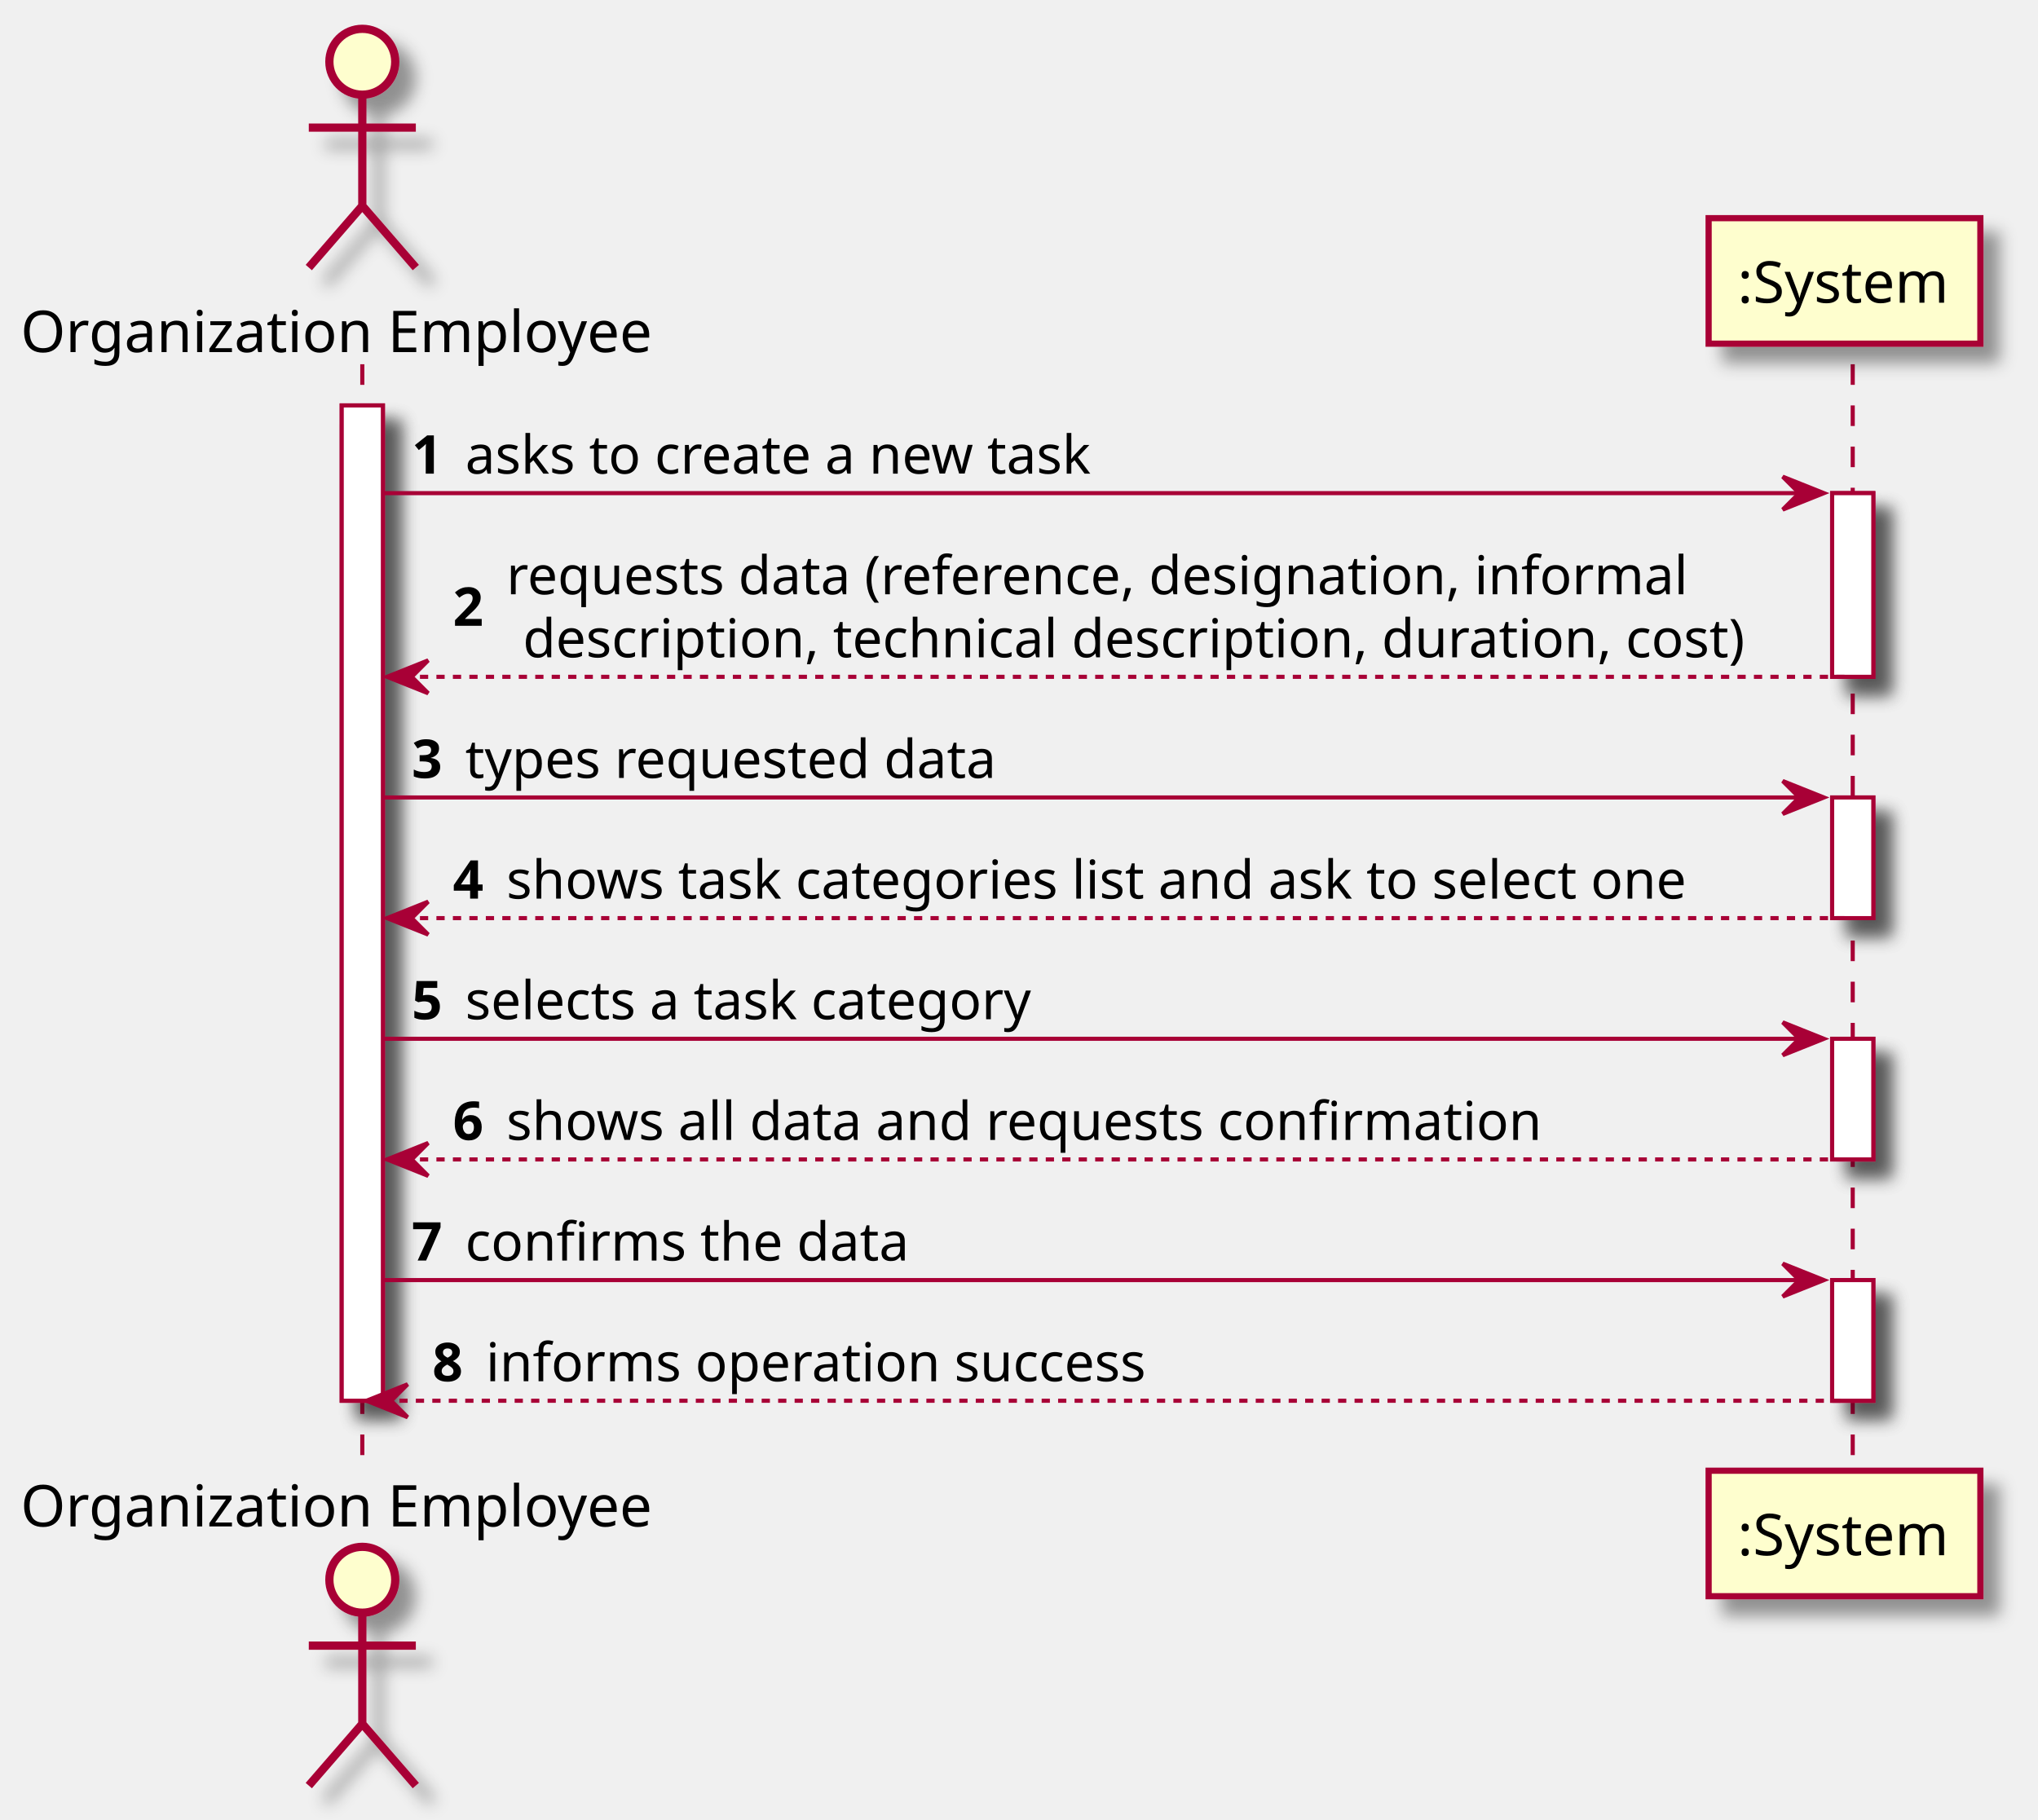
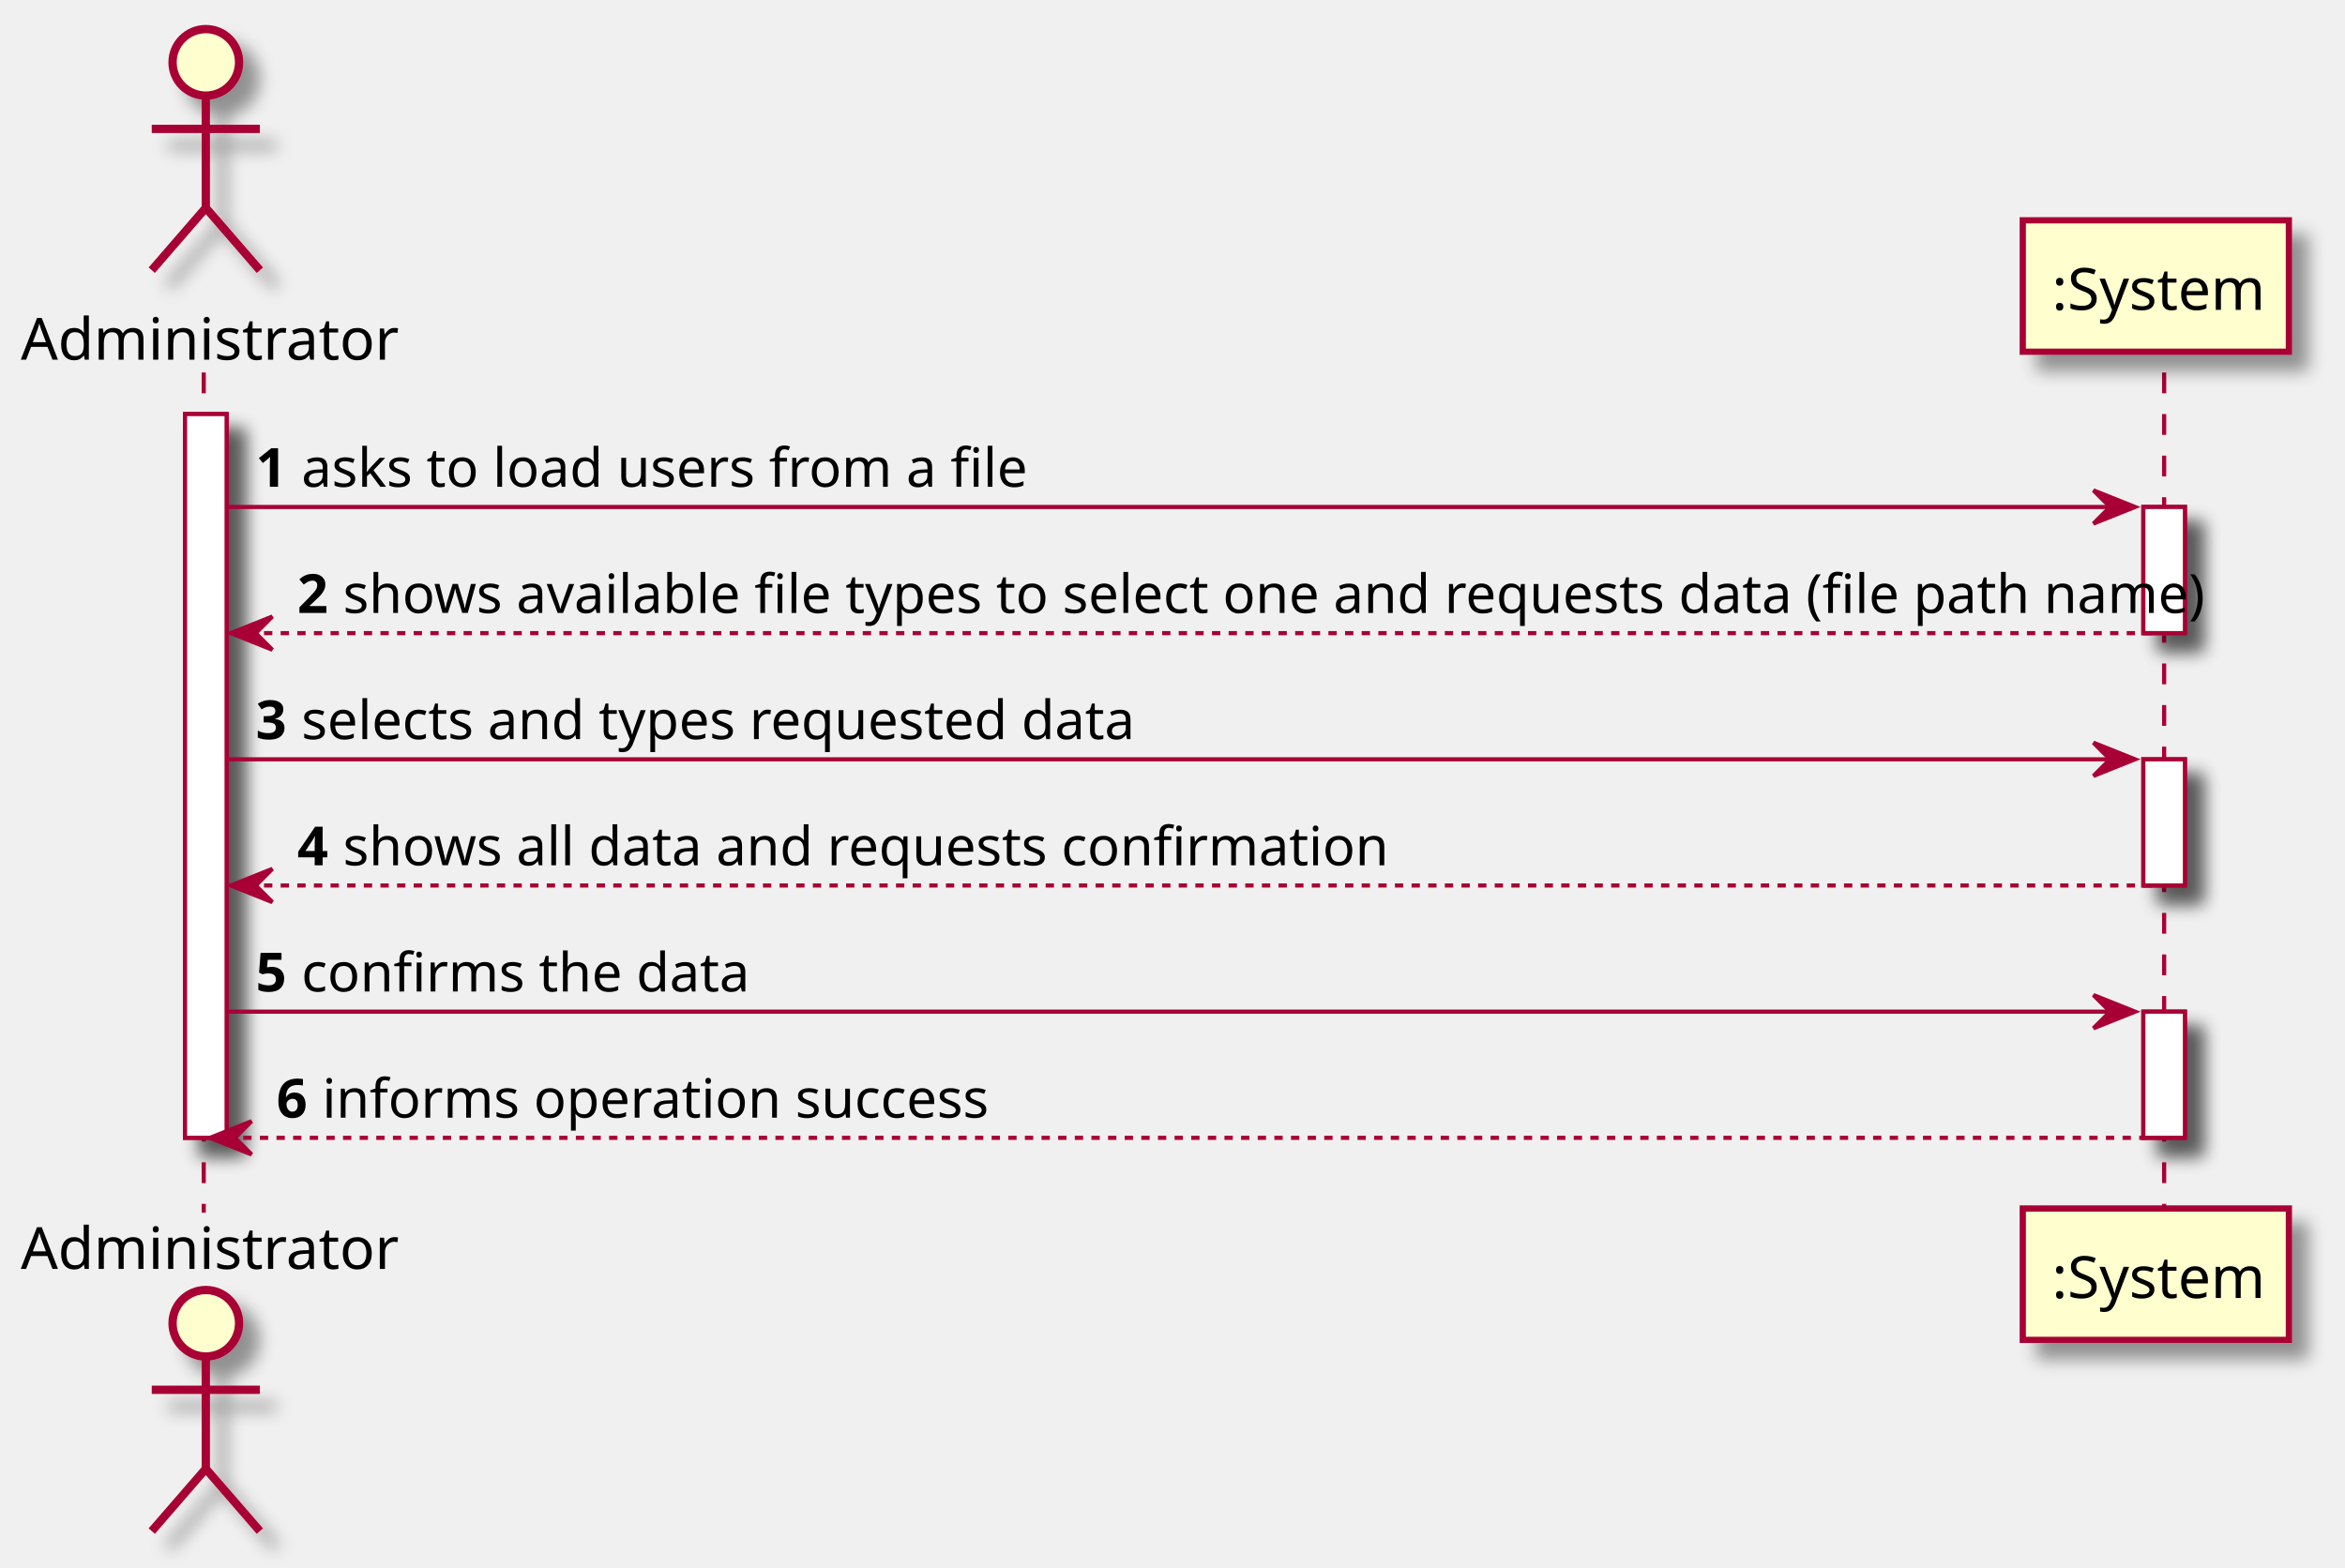
- <svg xmlns="http://www.w3.org/2000/svg" contentScriptType="application/ecmascript" contentStyleType="text/css" height="442px" preserveAspectRatio="none" style="width:495px;height:442px;" version="1.1" viewBox="0 0 495 442" width="495px" zoomAndPan="magnify">
+ <svg xmlns="http://www.w3.org/2000/svg" contentScriptType="application/ecmascript" contentStyleType="text/css" height="377px" preserveAspectRatio="none" style="width:564px;height:377px;background:#FFFFFF;" version="1.1" viewBox="0 0 564 377" width="564px" zoomAndPan="magnify">
  <defs>
-     <filter height="300%" id="f1247hksz2hac6" width="300%" x="-1" y="-1">
+     <filter height="300%" id="fovjx83bnqcf8" width="300%" x="-1" y="-1">
      <feGaussianBlur result="blurOut" stdDeviation="2.0" />
      <feColorMatrix in="blurOut" result="blurOut2" type="matrix" values="0 0 0 0 0 0 0 0 0 0 0 0 0 0 0 0 0 0 .4 0" />
      <feOffset dx="4.0" dy="4.0" in="blurOut2" result="blurOut3" />
      <feBlend in="SourceGraphic" in2="blurOut3" mode="normal" />
    </filter>
  </defs>
  <g>
-     <rect fill="#FFFFFF" filter="url(#f1247hksz2hac6)" height="241.795" style="stroke: #A80036; stroke-width: 1.0;" width="10" x="83" y="98.488" />
-     <rect fill="#FFFFFF" filter="url(#f1247hksz2hac6)" height="44.621" style="stroke: #A80036; stroke-width: 1.0;" width="10" x="445" y="119.799" />
-     <rect fill="#FFFFFF" filter="url(#f1247hksz2hac6)" height="29.311" style="stroke: #A80036; stroke-width: 1.0;" width="10" x="445" y="193.731" />
-     <rect fill="#FFFFFF" filter="url(#f1247hksz2hac6)" height="29.311" style="stroke: #A80036; stroke-width: 1.0;" width="10" x="445" y="252.352" />
-     <rect fill="#FFFFFF" filter="url(#f1247hksz2hac6)" height="29.311" style="stroke: #A80036; stroke-width: 1.0;" width="10" x="445" y="310.973" />
-     <line style="stroke: #A80036; stroke-width: 1.0; stroke-dasharray: 5.0,5.0;" x1="88" x2="88" y1="88.488" y2="358.283" />
-     <line style="stroke: #A80036; stroke-width: 1.0; stroke-dasharray: 5.0,5.0;" x1="450" x2="450" y1="88.488" y2="358.283" />
-     <text fill="#000000" font-family="sans-serif" font-size="14" lengthAdjust="spacingAndGlyphs" textLength="160" x="5" y="85.535">Organization Employee</text>
-     <ellipse cx="88" cy="15" fill="#FEFECE" filter="url(#f1247hksz2hac6)" rx="8" ry="8" style="stroke: #A80036; stroke-width: 2.0;" />
-     <path d="M88,23 L88,50 M75,31 L101,31 M88,50 L75,65 M88,50 L101,65 " fill="none" filter="url(#f1247hksz2hac6)" style="stroke: #A80036; stroke-width: 2.0;" />
-     <text fill="#000000" font-family="sans-serif" font-size="14" lengthAdjust="spacingAndGlyphs" textLength="160" x="5" y="370.818">Organization Employee</text>
-     <ellipse cx="88" cy="383.772" fill="#FEFECE" filter="url(#f1247hksz2hac6)" rx="8" ry="8" style="stroke: #A80036; stroke-width: 2.0;" />
-     <path d="M88,391.772 L88,418.772 M75,399.772 L101,399.772 M88,418.772 L75,433.772 M88,418.772 L101,433.772 " fill="none" filter="url(#f1247hksz2hac6)" style="stroke: #A80036; stroke-width: 2.0;" />
-     <rect fill="#FEFECE" filter="url(#f1247hksz2hac6)" height="30.488" style="stroke: #A80036; stroke-width: 1.5;" width="66" x="415" y="53" />
-     <text fill="#000000" font-family="sans-serif" font-size="14" lengthAdjust="spacingAndGlyphs" textLength="52" x="422" y="73.535">:System</text>
-     <rect fill="#FEFECE" filter="url(#f1247hksz2hac6)" height="30.488" style="stroke: #A80036; stroke-width: 1.5;" width="66" x="415" y="357.283" />
-     <text fill="#000000" font-family="sans-serif" font-size="14" lengthAdjust="spacingAndGlyphs" textLength="52" x="422" y="377.818">:System</text>
-     <rect fill="#FFFFFF" filter="url(#f1247hksz2hac6)" height="241.795" style="stroke: #A80036; stroke-width: 1.0;" width="10" x="83" y="98.488" />
-     <rect fill="#FFFFFF" filter="url(#f1247hksz2hac6)" height="44.621" style="stroke: #A80036; stroke-width: 1.0;" width="10" x="445" y="119.799" />
-     <rect fill="#FFFFFF" filter="url(#f1247hksz2hac6)" height="29.311" style="stroke: #A80036; stroke-width: 1.0;" width="10" x="445" y="193.731" />
-     <rect fill="#FFFFFF" filter="url(#f1247hksz2hac6)" height="29.311" style="stroke: #A80036; stroke-width: 1.0;" width="10" x="445" y="252.352" />
-     <rect fill="#FFFFFF" filter="url(#f1247hksz2hac6)" height="29.311" style="stroke: #A80036; stroke-width: 1.0;" width="10" x="445" y="310.973" />
-     <polygon fill="#A80036" points="433,115.799,443,119.799,433,123.799,437,119.799" style="stroke: #A80036; stroke-width: 1.0;" />
-     <line style="stroke: #A80036; stroke-width: 1.0;" x1="93" x2="439" y1="119.799" y2="119.799" />
-     <text fill="#000000" font-family="sans-serif" font-size="13" font-weight="bold" lengthAdjust="spacingAndGlyphs" textLength="9" x="100" y="115.057">1</text>
-     <text fill="#000000" font-family="sans-serif" font-size="13" lengthAdjust="spacingAndGlyphs" textLength="159" x="113" y="115.057">asks to create a new task</text>
-     <polygon fill="#A80036" points="104,160.42,94,164.42,104,168.42,100,164.42" style="stroke: #A80036; stroke-width: 1.0;" />
-     <line style="stroke: #A80036; stroke-width: 1.0; stroke-dasharray: 2.0,2.0;" x1="98" x2="449" y1="164.42" y2="164.42" />
-     <text fill="#000000" font-family="sans-serif" font-size="13" font-weight="bold" lengthAdjust="spacingAndGlyphs" textLength="9" x="110" y="152.023">2</text>
-     <text fill="#000000" font-family="sans-serif" font-size="13" lengthAdjust="spacingAndGlyphs" textLength="298" x="123" y="144.367">requests data (reference, designation,  informal</text>
-     <text fill="#000000" font-family="sans-serif" font-size="13" lengthAdjust="spacingAndGlyphs" textLength="311" x="127" y="159.678">description, technical description, duration, cost)</text>
-     <polygon fill="#A80036" points="433,189.731,443,193.731,433,197.731,437,193.731" style="stroke: #A80036; stroke-width: 1.0;" />
-     <line style="stroke: #A80036; stroke-width: 1.0;" x1="93" x2="439" y1="193.731" y2="193.731" />
-     <text fill="#000000" font-family="sans-serif" font-size="13" font-weight="bold" lengthAdjust="spacingAndGlyphs" textLength="9" x="100" y="188.988">3</text>
-     <text fill="#000000" font-family="sans-serif" font-size="13" lengthAdjust="spacingAndGlyphs" textLength="131" x="113" y="188.988">types requested data</text>
-     <polygon fill="#A80036" points="104,219.041,94,223.041,104,227.041,100,223.041" style="stroke: #A80036; stroke-width: 1.0;" />
-     <line style="stroke: #A80036; stroke-width: 1.0; stroke-dasharray: 2.0,2.0;" x1="98" x2="449" y1="223.041" y2="223.041" />
-     <text fill="#000000" font-family="sans-serif" font-size="13" font-weight="bold" lengthAdjust="spacingAndGlyphs" textLength="9" x="110" y="218.299">4</text>
-     <text fill="#000000" font-family="sans-serif" font-size="13" lengthAdjust="spacingAndGlyphs" textLength="302" x="123" y="218.299">shows task categories list and ask to select one</text>
-     <polygon fill="#A80036" points="433,248.352,443,252.352,433,256.352,437,252.352" style="stroke: #A80036; stroke-width: 1.0;" />
-     <line style="stroke: #A80036; stroke-width: 1.0;" x1="93" x2="439" y1="252.352" y2="252.352" />
-     <text fill="#000000" font-family="sans-serif" font-size="13" font-weight="bold" lengthAdjust="spacingAndGlyphs" textLength="9" x="100" y="247.609">5</text>
-     <text fill="#000000" font-family="sans-serif" font-size="13" lengthAdjust="spacingAndGlyphs" textLength="144" x="113" y="247.609">selects a task category</text>
-     <polygon fill="#A80036" points="104,277.662,94,281.662,104,285.662,100,281.662" style="stroke: #A80036; stroke-width: 1.0;" />
-     <line style="stroke: #A80036; stroke-width: 1.0; stroke-dasharray: 2.0,2.0;" x1="98" x2="449" y1="281.662" y2="281.662" />
-     <text fill="#000000" font-family="sans-serif" font-size="13" font-weight="bold" lengthAdjust="spacingAndGlyphs" textLength="9" x="110" y="276.92">6</text>
-     <text fill="#000000" font-family="sans-serif" font-size="13" lengthAdjust="spacingAndGlyphs" textLength="260" x="123" y="276.92">shows all data and requests confirmation</text>
-     <polygon fill="#A80036" points="433,306.973,443,310.973,433,314.973,437,310.973" style="stroke: #A80036; stroke-width: 1.0;" />
-     <line style="stroke: #A80036; stroke-width: 1.0;" x1="93" x2="439" y1="310.973" y2="310.973" />
-     <text fill="#000000" font-family="sans-serif" font-size="13" font-weight="bold" lengthAdjust="spacingAndGlyphs" textLength="9" x="100" y="306.231">7</text>
-     <text fill="#000000" font-family="sans-serif" font-size="13" lengthAdjust="spacingAndGlyphs" textLength="111" x="113" y="306.231">confirms the data</text>
-     <polygon fill="#A80036" points="99,336.283,89,340.283,99,344.283,95,340.283" style="stroke: #A80036; stroke-width: 1.0;" />
-     <line style="stroke: #A80036; stroke-width: 1.0; stroke-dasharray: 2.0,2.0;" x1="93" x2="449" y1="340.283" y2="340.283" />
-     <text fill="#000000" font-family="sans-serif" font-size="13" font-weight="bold" lengthAdjust="spacingAndGlyphs" textLength="9" x="105" y="335.541">8</text>
-     <text fill="#000000" font-family="sans-serif" font-size="13" lengthAdjust="spacingAndGlyphs" textLength="167" x="118" y="335.541">informs operation success</text>
+     <rect fill="#FFFFFF" filter="url(#fovjx83bnqcf8)" height="174.109" style="stroke:#A80036;stroke-width:1.0;" width="10" x="44.5" y="99.609" />
+     <rect fill="#FFFFFF" filter="url(#fovjx83bnqcf8)" height="30.352" style="stroke:#A80036;stroke-width:1.0;" width="10" x="515.5" y="121.961" />
+     <rect fill="#FFFFFF" filter="url(#fovjx83bnqcf8)" height="30.352" style="stroke:#A80036;stroke-width:1.0;" width="10" x="515.5" y="182.664" />
+     <rect fill="#FFFFFF" filter="url(#fovjx83bnqcf8)" height="30.352" style="stroke:#A80036;stroke-width:1.0;" width="10" x="515.5" y="243.367" />
+     <line style="stroke:#A80036;stroke-width:1.0;stroke-dasharray:5.0,5.0;" x1="49" x2="49" y1="89.609" y2="291.719" />
+     <line style="stroke:#A80036;stroke-width:1.0;stroke-dasharray:5.0,5.0;" x1="520.5" x2="520.5" y1="89.609" y2="291.719" />
+     <text fill="#000000" font-family="sans-serif" font-size="14" lengthAdjust="spacing" textLength="83" x="5" y="86.533">Administrator</text>
+     <ellipse cx="49.5" cy="15" fill="#FEFECE" filter="url(#fovjx83bnqcf8)" rx="8" ry="8" style="stroke:#A80036;stroke-width:2.0;" />
+     <path d="M49.5,23 L49.5,50 M36.5,31 L62.5,31 M49.5,50 L36.5,65 M49.5,50 L62.5,65 " fill="none" filter="url(#fovjx83bnqcf8)" style="stroke:#A80036;stroke-width:2.0;" />
+     <text fill="#000000" font-family="sans-serif" font-size="14" lengthAdjust="spacing" textLength="83" x="5" y="305.252">Administrator</text>
+     <ellipse cx="49.5" cy="318.328" fill="#FEFECE" filter="url(#fovjx83bnqcf8)" rx="8" ry="8" style="stroke:#A80036;stroke-width:2.0;" />
+     <path d="M49.5,326.328 L49.5,353.328 M36.5,334.328 L62.5,334.328 M49.5,353.328 L36.5,368.328 M49.5,353.328 L62.5,368.328 " fill="none" filter="url(#fovjx83bnqcf8)" style="stroke:#A80036;stroke-width:2.0;" />
+     <rect fill="#FEFECE" filter="url(#fovjx83bnqcf8)" height="31.609" style="stroke:#A80036;stroke-width:1.5;" width="64" x="486.5" y="53" />
+     <text fill="#000000" font-family="sans-serif" font-size="14" lengthAdjust="spacing" textLength="50" x="493.5" y="74.533">:System</text>
+     <rect fill="#FEFECE" filter="url(#fovjx83bnqcf8)" height="31.609" style="stroke:#A80036;stroke-width:1.5;" width="64" x="486.5" y="290.719" />
+     <text fill="#000000" font-family="sans-serif" font-size="14" lengthAdjust="spacing" textLength="50" x="493.5" y="312.252">:System</text>
+     <rect fill="#FFFFFF" filter="url(#fovjx83bnqcf8)" height="174.109" style="stroke:#A80036;stroke-width:1.0;" width="10" x="44.5" y="99.609" />
+     <rect fill="#FFFFFF" filter="url(#fovjx83bnqcf8)" height="30.352" style="stroke:#A80036;stroke-width:1.0;" width="10" x="515.5" y="121.961" />
+     <rect fill="#FFFFFF" filter="url(#fovjx83bnqcf8)" height="30.352" style="stroke:#A80036;stroke-width:1.0;" width="10" x="515.5" y="182.664" />
+     <rect fill="#FFFFFF" filter="url(#fovjx83bnqcf8)" height="30.352" style="stroke:#A80036;stroke-width:1.0;" width="10" x="515.5" y="243.367" />
+     <polygon fill="#A80036" points="503.5,117.961,513.5,121.961,503.5,125.961,507.5,121.961" style="stroke:#A80036;stroke-width:1.0;" />
+     <line style="stroke:#A80036;stroke-width:1.0;" x1="54.5" x2="509.5" y1="121.961" y2="121.961" />
+     <text fill="#000000" font-family="sans-serif" font-size="13" font-weight="bold" lengthAdjust="spacing" textLength="7" x="61.5" y="117.105">1</text>
+     <text fill="#000000" font-family="sans-serif" font-size="13" lengthAdjust="spacing" textLength="167" x="72.5" y="117.105">asks to load users from a file</text>
+     <polygon fill="#A80036" points="65.5,148.312,55.5,152.312,65.5,156.312,61.5,152.312" style="stroke:#A80036;stroke-width:1.0;" />
+     <line style="stroke:#A80036;stroke-width:1.0;stroke-dasharray:2.0,2.0;" x1="59.5" x2="519.5" y1="152.312" y2="152.312" />
+     <text fill="#000000" font-family="sans-serif" font-size="13" font-weight="bold" lengthAdjust="spacing" textLength="7" x="71.5" y="147.456">2</text>
+     <text fill="#000000" font-family="sans-serif" font-size="13" lengthAdjust="spacing" textLength="426" x="82.5" y="147.456">shows available file types to select one and requests data (file path name)</text>
+     <polygon fill="#A80036" points="503.5,178.664,513.5,182.664,503.5,186.664,507.5,182.664" style="stroke:#A80036;stroke-width:1.0;" />
+     <line style="stroke:#A80036;stroke-width:1.0;" x1="54.5" x2="509.5" y1="182.664" y2="182.664" />
+     <text fill="#000000" font-family="sans-serif" font-size="13" font-weight="bold" lengthAdjust="spacing" textLength="7" x="61.5" y="177.808">3</text>
+     <text fill="#000000" font-family="sans-serif" font-size="13" lengthAdjust="spacing" textLength="193" x="72.5" y="177.808">selects and types requested data</text>
+     <polygon fill="#A80036" points="65.5,209.016,55.5,213.016,65.5,217.016,61.5,213.016" style="stroke:#A80036;stroke-width:1.0;" />
+     <line style="stroke:#A80036;stroke-width:1.0;stroke-dasharray:2.0,2.0;" x1="59.5" x2="519.5" y1="213.016" y2="213.016" />
+     <text fill="#000000" font-family="sans-serif" font-size="13" font-weight="bold" lengthAdjust="spacing" textLength="7" x="71.5" y="208.159">4</text>
+     <text fill="#000000" font-family="sans-serif" font-size="13" lengthAdjust="spacing" textLength="236" x="82.5" y="208.159">shows all data and requests confirmation</text>
+     <polygon fill="#A80036" points="503.5,239.367,513.5,243.367,503.5,247.367,507.5,243.367" style="stroke:#A80036;stroke-width:1.0;" />
+     <line style="stroke:#A80036;stroke-width:1.0;" x1="54.5" x2="509.5" y1="243.367" y2="243.367" />
+     <text fill="#000000" font-family="sans-serif" font-size="13" font-weight="bold" lengthAdjust="spacing" textLength="7" x="61.5" y="238.511">5</text>
+     <text fill="#000000" font-family="sans-serif" font-size="13" lengthAdjust="spacing" textLength="100" x="72.5" y="238.511">confirms the data</text>
+     <polygon fill="#A80036" points="60.5,269.719,50.5,273.719,60.5,277.719,56.5,273.719" style="stroke:#A80036;stroke-width:1.0;" />
+     <line style="stroke:#A80036;stroke-width:1.0;stroke-dasharray:2.0,2.0;" x1="54.5" x2="519.5" y1="273.719" y2="273.719" />
+     <text fill="#000000" font-family="sans-serif" font-size="13" font-weight="bold" lengthAdjust="spacing" textLength="7" x="66.5" y="268.862">6</text>
+     <text fill="#000000" font-family="sans-serif" font-size="13" lengthAdjust="spacing" textLength="152" x="77.5" y="268.862">informs operation success</text>
  </g>
</svg>
